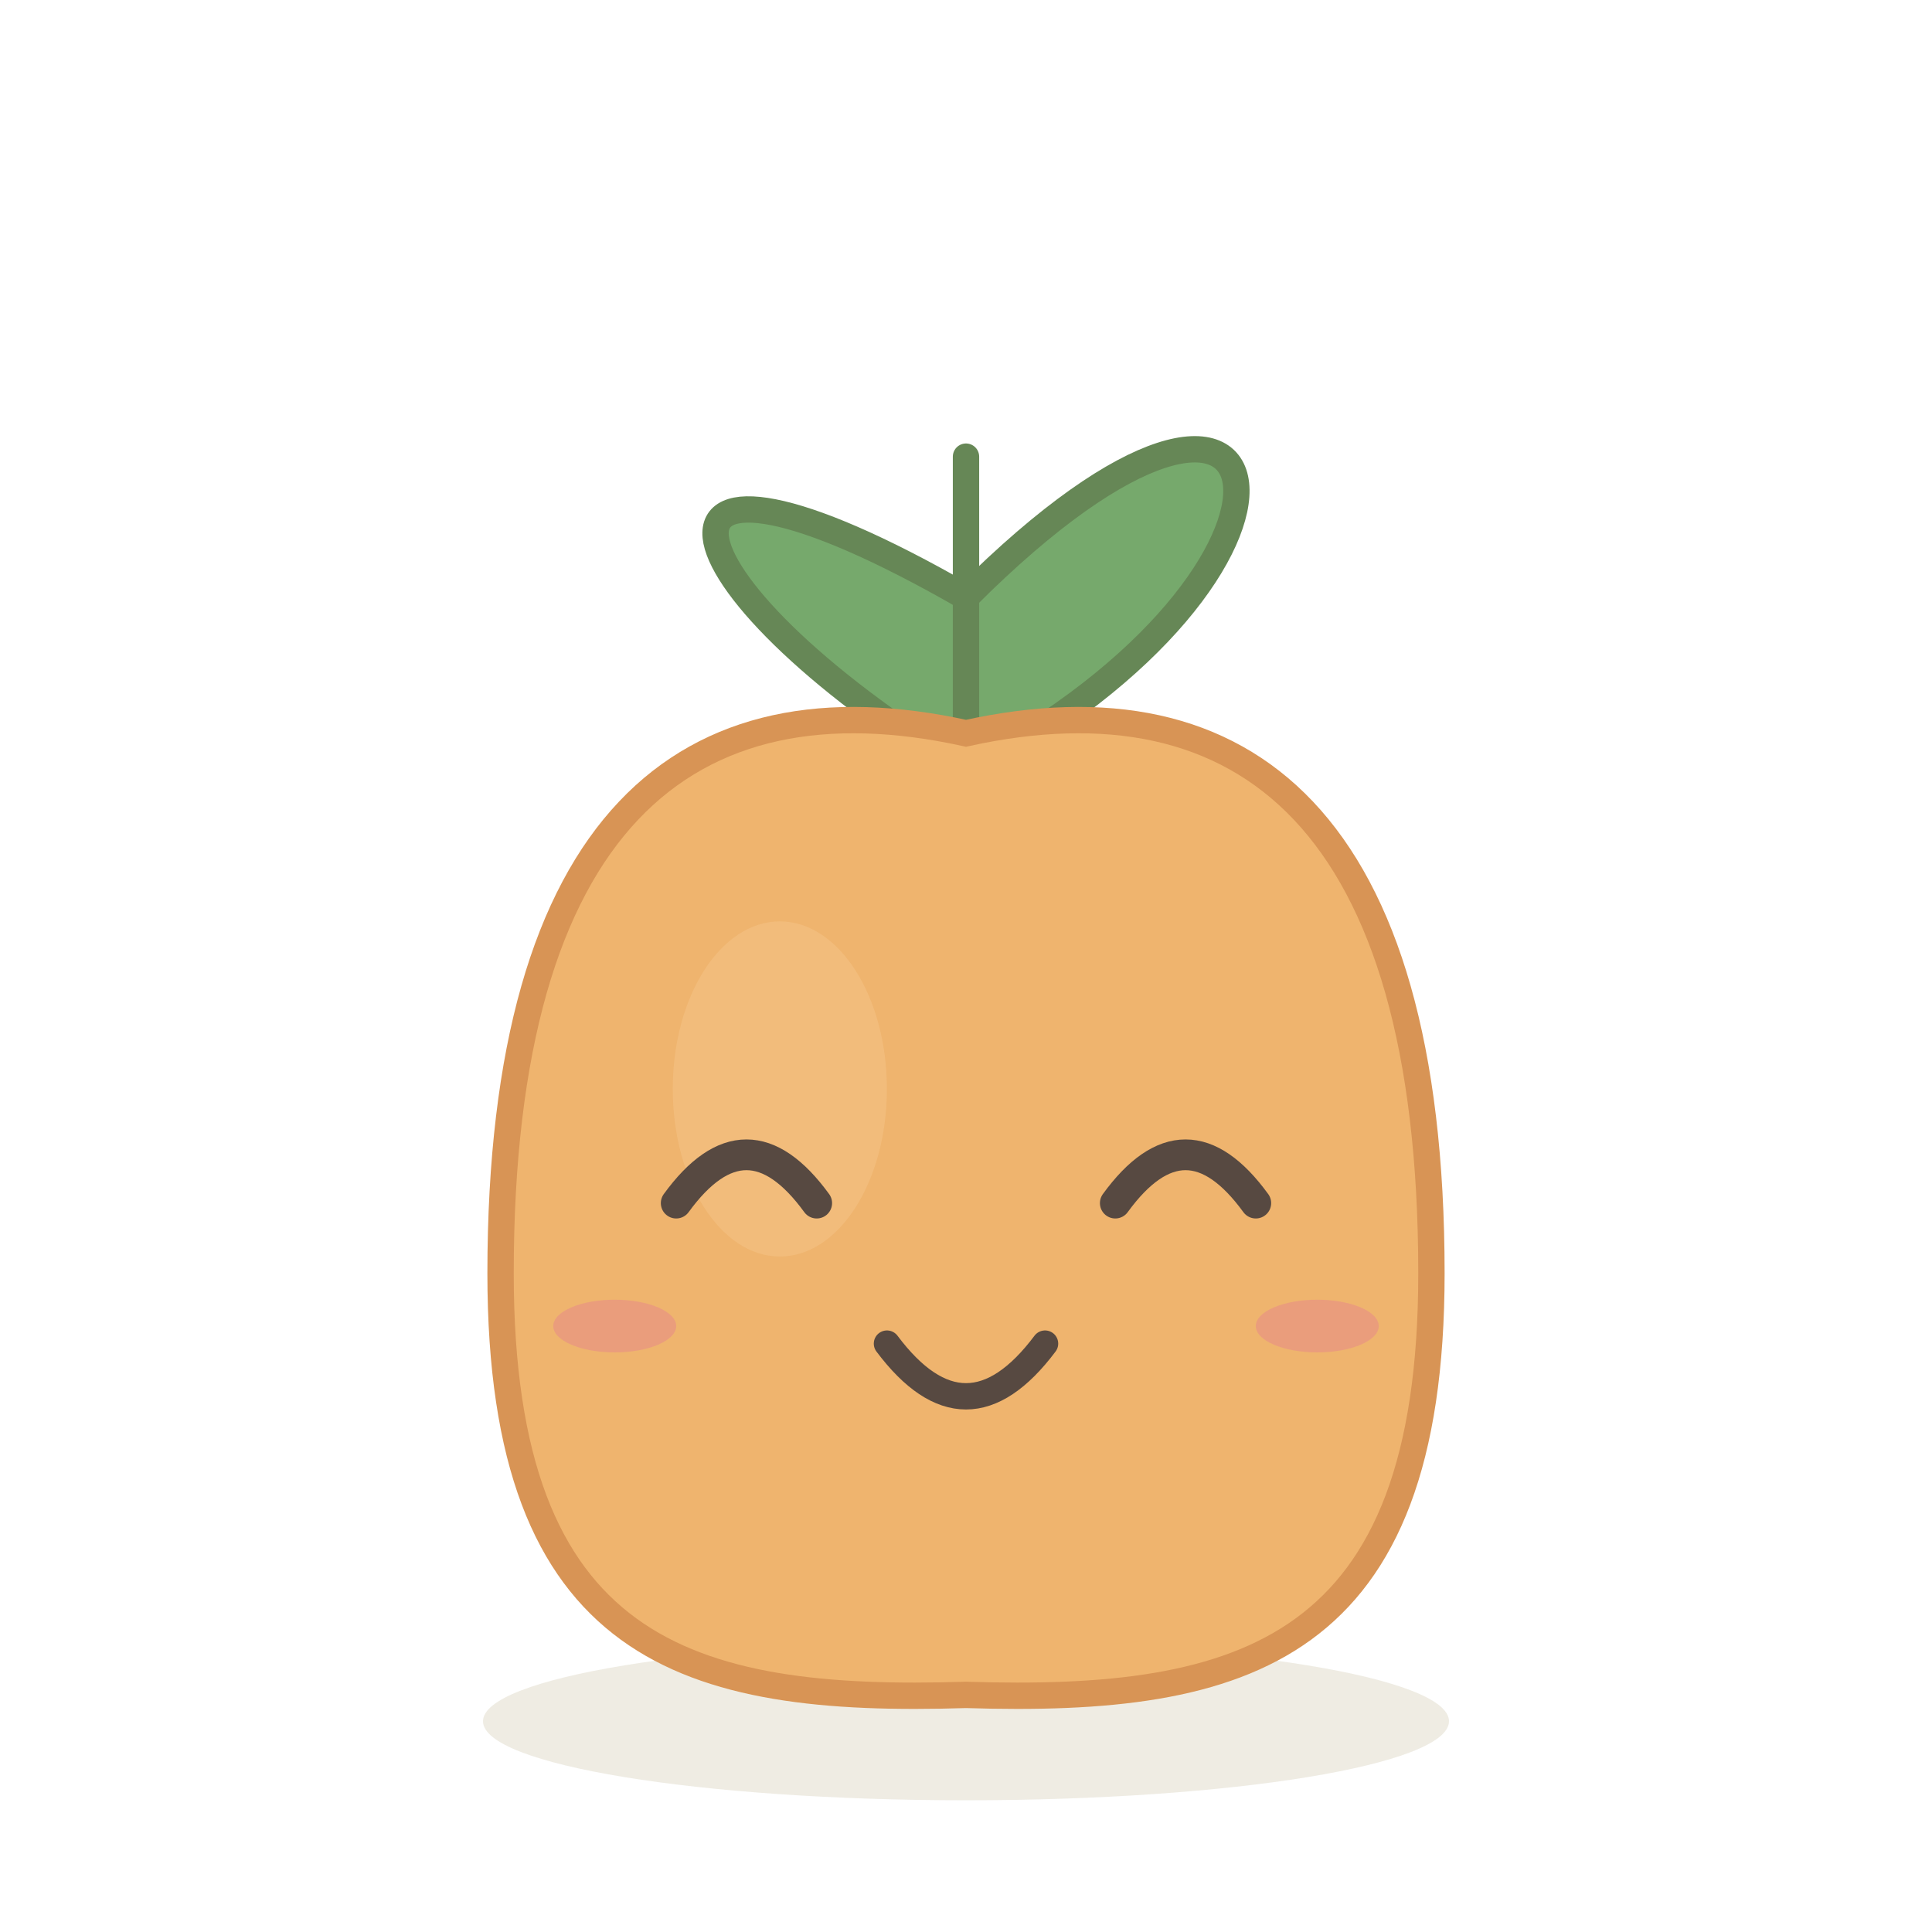
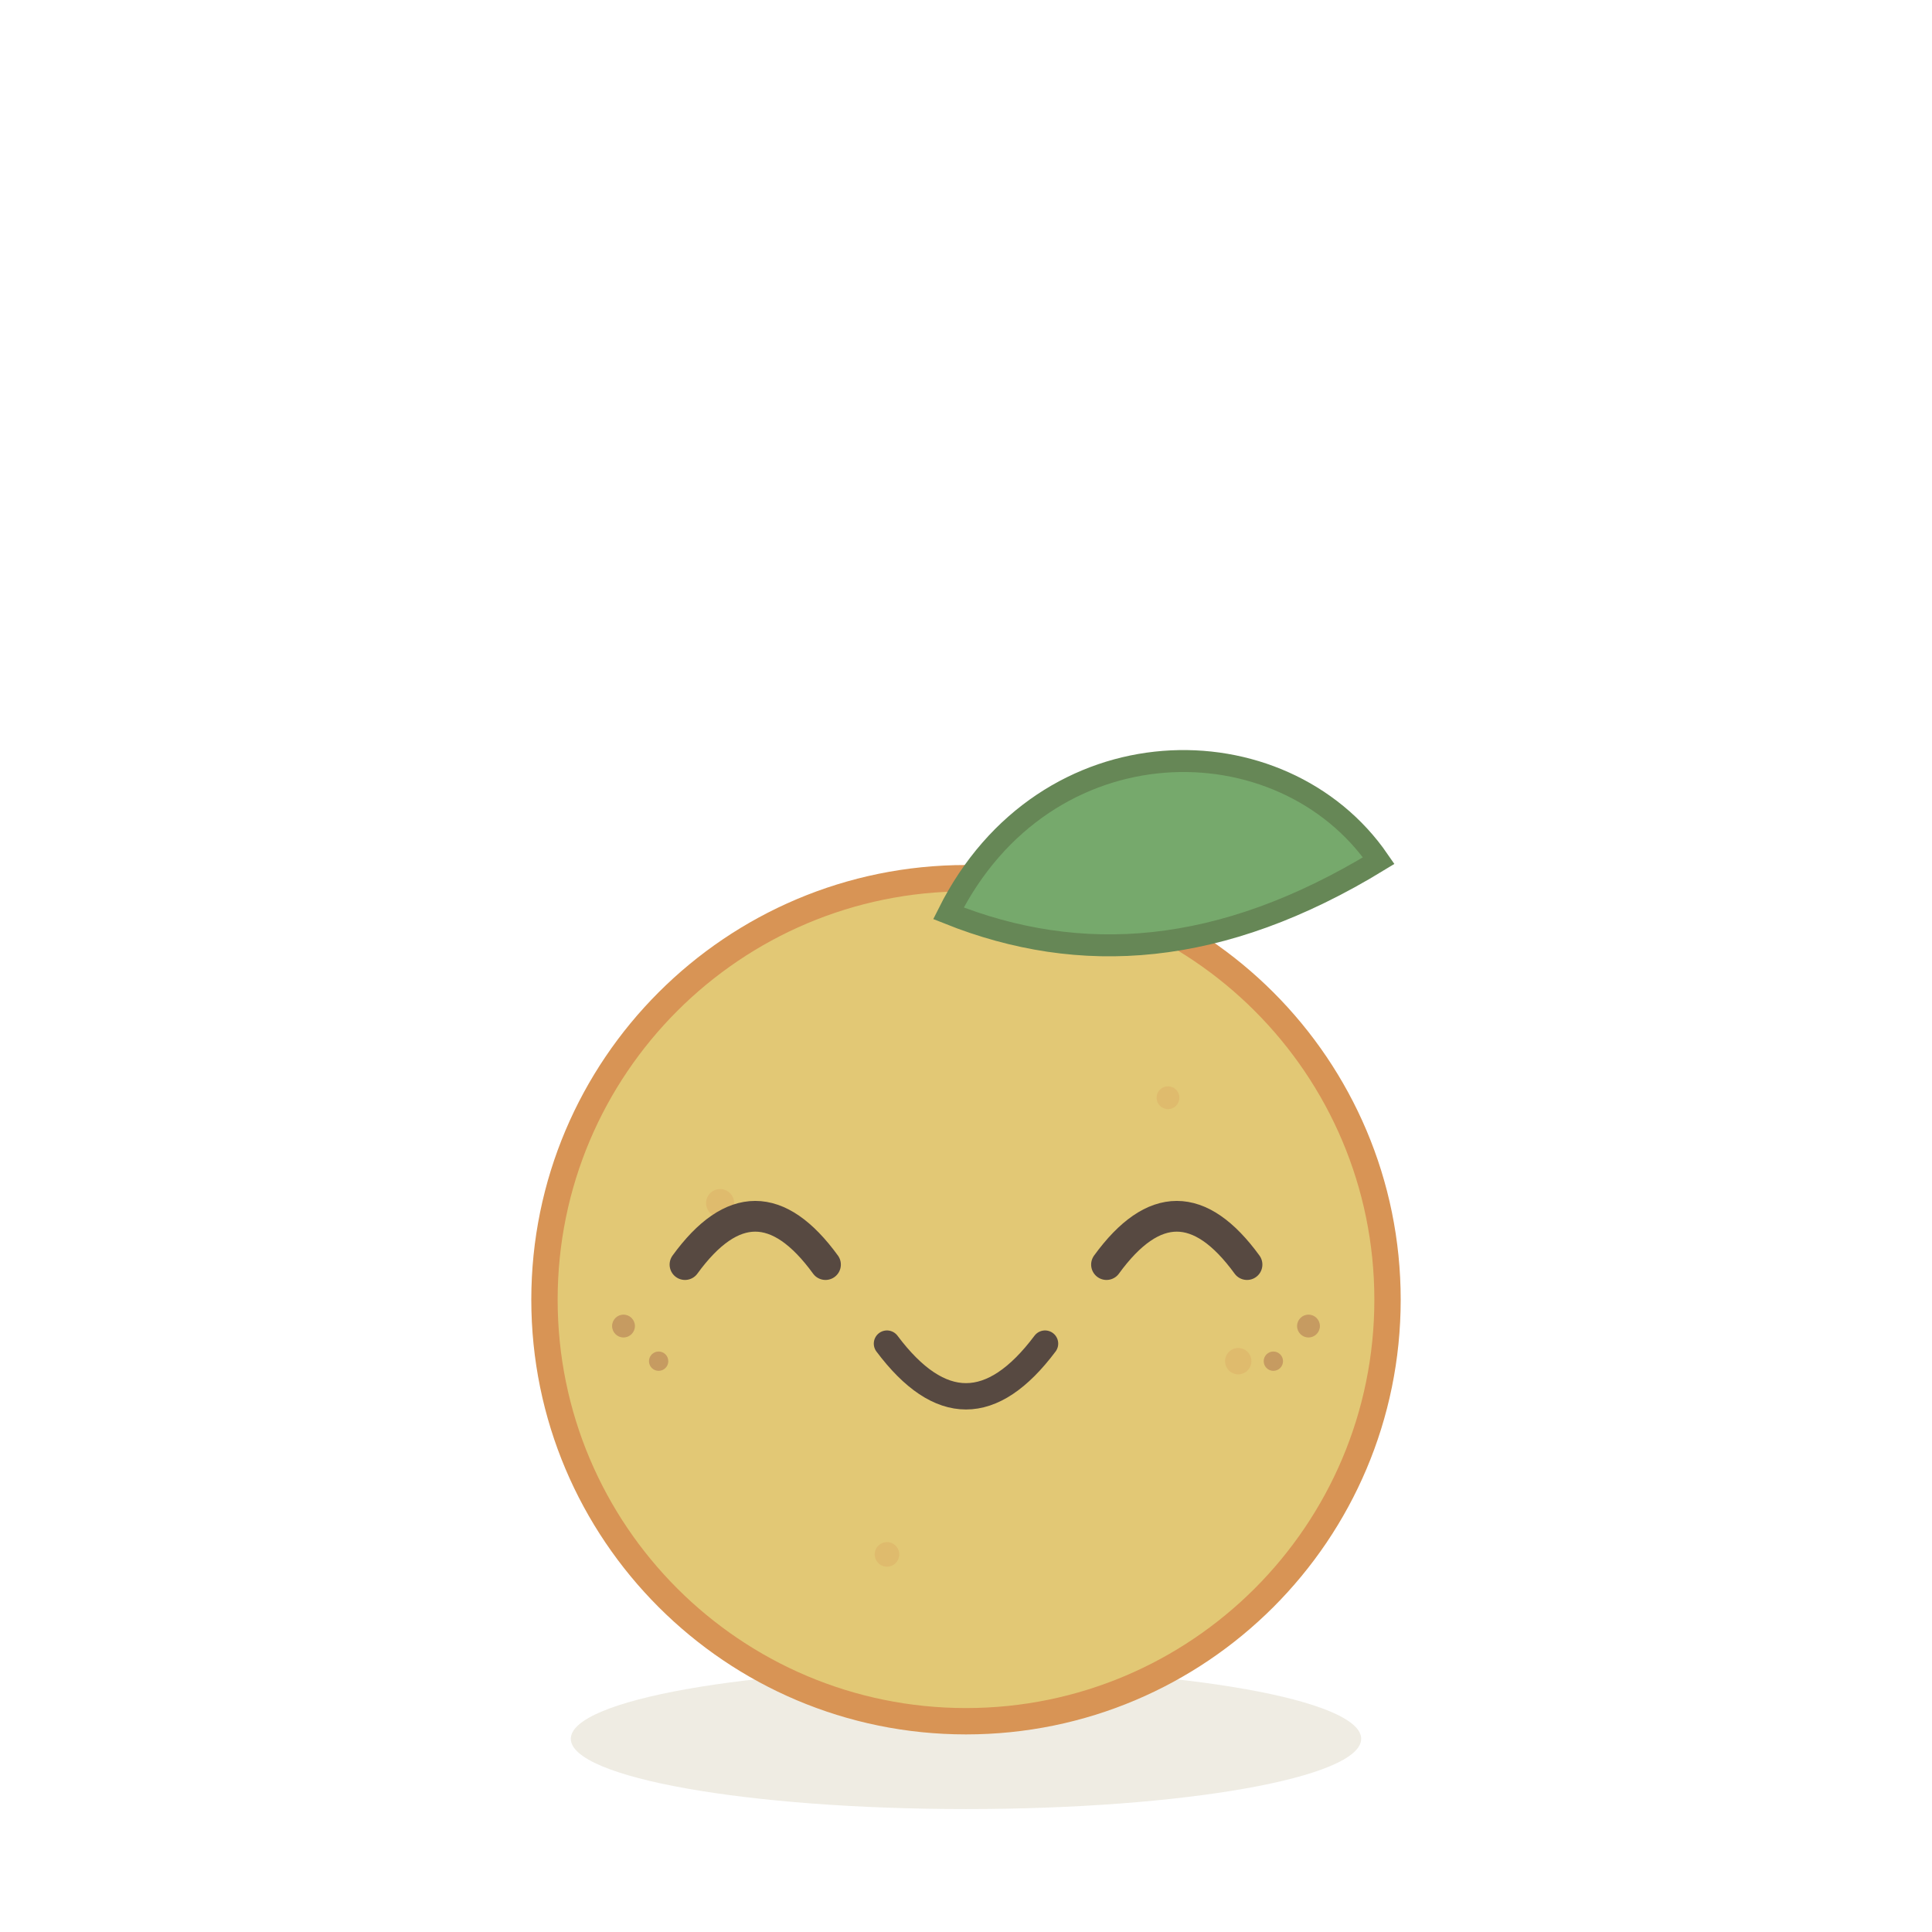
<svg xmlns="http://www.w3.org/2000/svg" width="220" height="220" viewBox="0 0 220 220" role="img">
-   <ellipse cx="110" cy="196" rx="55" ry="9" fill="#d8d2bd" opacity=".42" />
-   <path d="M110 88 C74 66,70 45,110 68 C148 30,154 65,110 88Z" fill="#76a96c" stroke="#668756" stroke-width="3" />
-   <path d="M110 86V52" stroke="#668756" stroke-width="3" stroke-linecap="round" />
-   <path d="M57 145 C57 93.5,78.2 76.5,110 83.5 C141.8 76.5,163 93.5,163 145 C163 188,141.8 194,110 193 C78.2 194,57 188,57 145Z" fill="#efb46e" stroke="#d89455" stroke-width="3" />
-   <ellipse cx="88.8" cy="124" rx="12.19" ry="19.08" fill="#f7c991" opacity=".38" />
-   <path d="M77 137q8-11 16 0m34 0q8-11 16 0" fill="none" stroke="#574941" stroke-width="3.5" stroke-linecap="round" />
-   <ellipse cx="70" cy="151" rx="7" ry="3" fill="#e78c87" opacity=".58" />
-   <ellipse cx="150" cy="151" rx="7" ry="3" fill="#e78c87" opacity=".58" />
+   <ellipse cx="110" cy="198" rx="45" ry="8" fill="#d8d2bd" opacity=".42" />
+   <circle cx="110" cy="148" r="48" fill="#e2c875" stroke="#d89455" stroke-width="3" />
+   <g fill="#d89455" opacity=".25">
+     <circle cx="82" cy="137" r="1.6" />
+     <circle cx="141" cy="155" r="1.5" />
+     <circle cx="101" cy="177" r="1.4" />
+     <circle cx="133" cy="125" r="1.3" />
+   </g>
+   <path d="M108 104 C119 82,146 82,157 98 C139 109,123 110,108 104Z" fill="#76a96c" stroke="#668756" stroke-width="2.5" />
+   <path d="M78 144q8-11 16 0m32 0q8-11 16 0" fill="none" stroke="#574941" stroke-width="3.5" stroke-linecap="round" />
+   <g fill="#a96e4d" opacity=".5">
+     <circle cx="71" cy="151" r="1.3" />
+     <circle cx="75" cy="155" r="1.1" />
+     <circle cx="149" cy="151" r="1.3" />
+     <circle cx="145" cy="155" r="1.1" />
+   </g>
  <path d="M101 153q9 12 18 0" fill="none" stroke="#574941" stroke-width="3" stroke-linecap="round" />
</svg>
